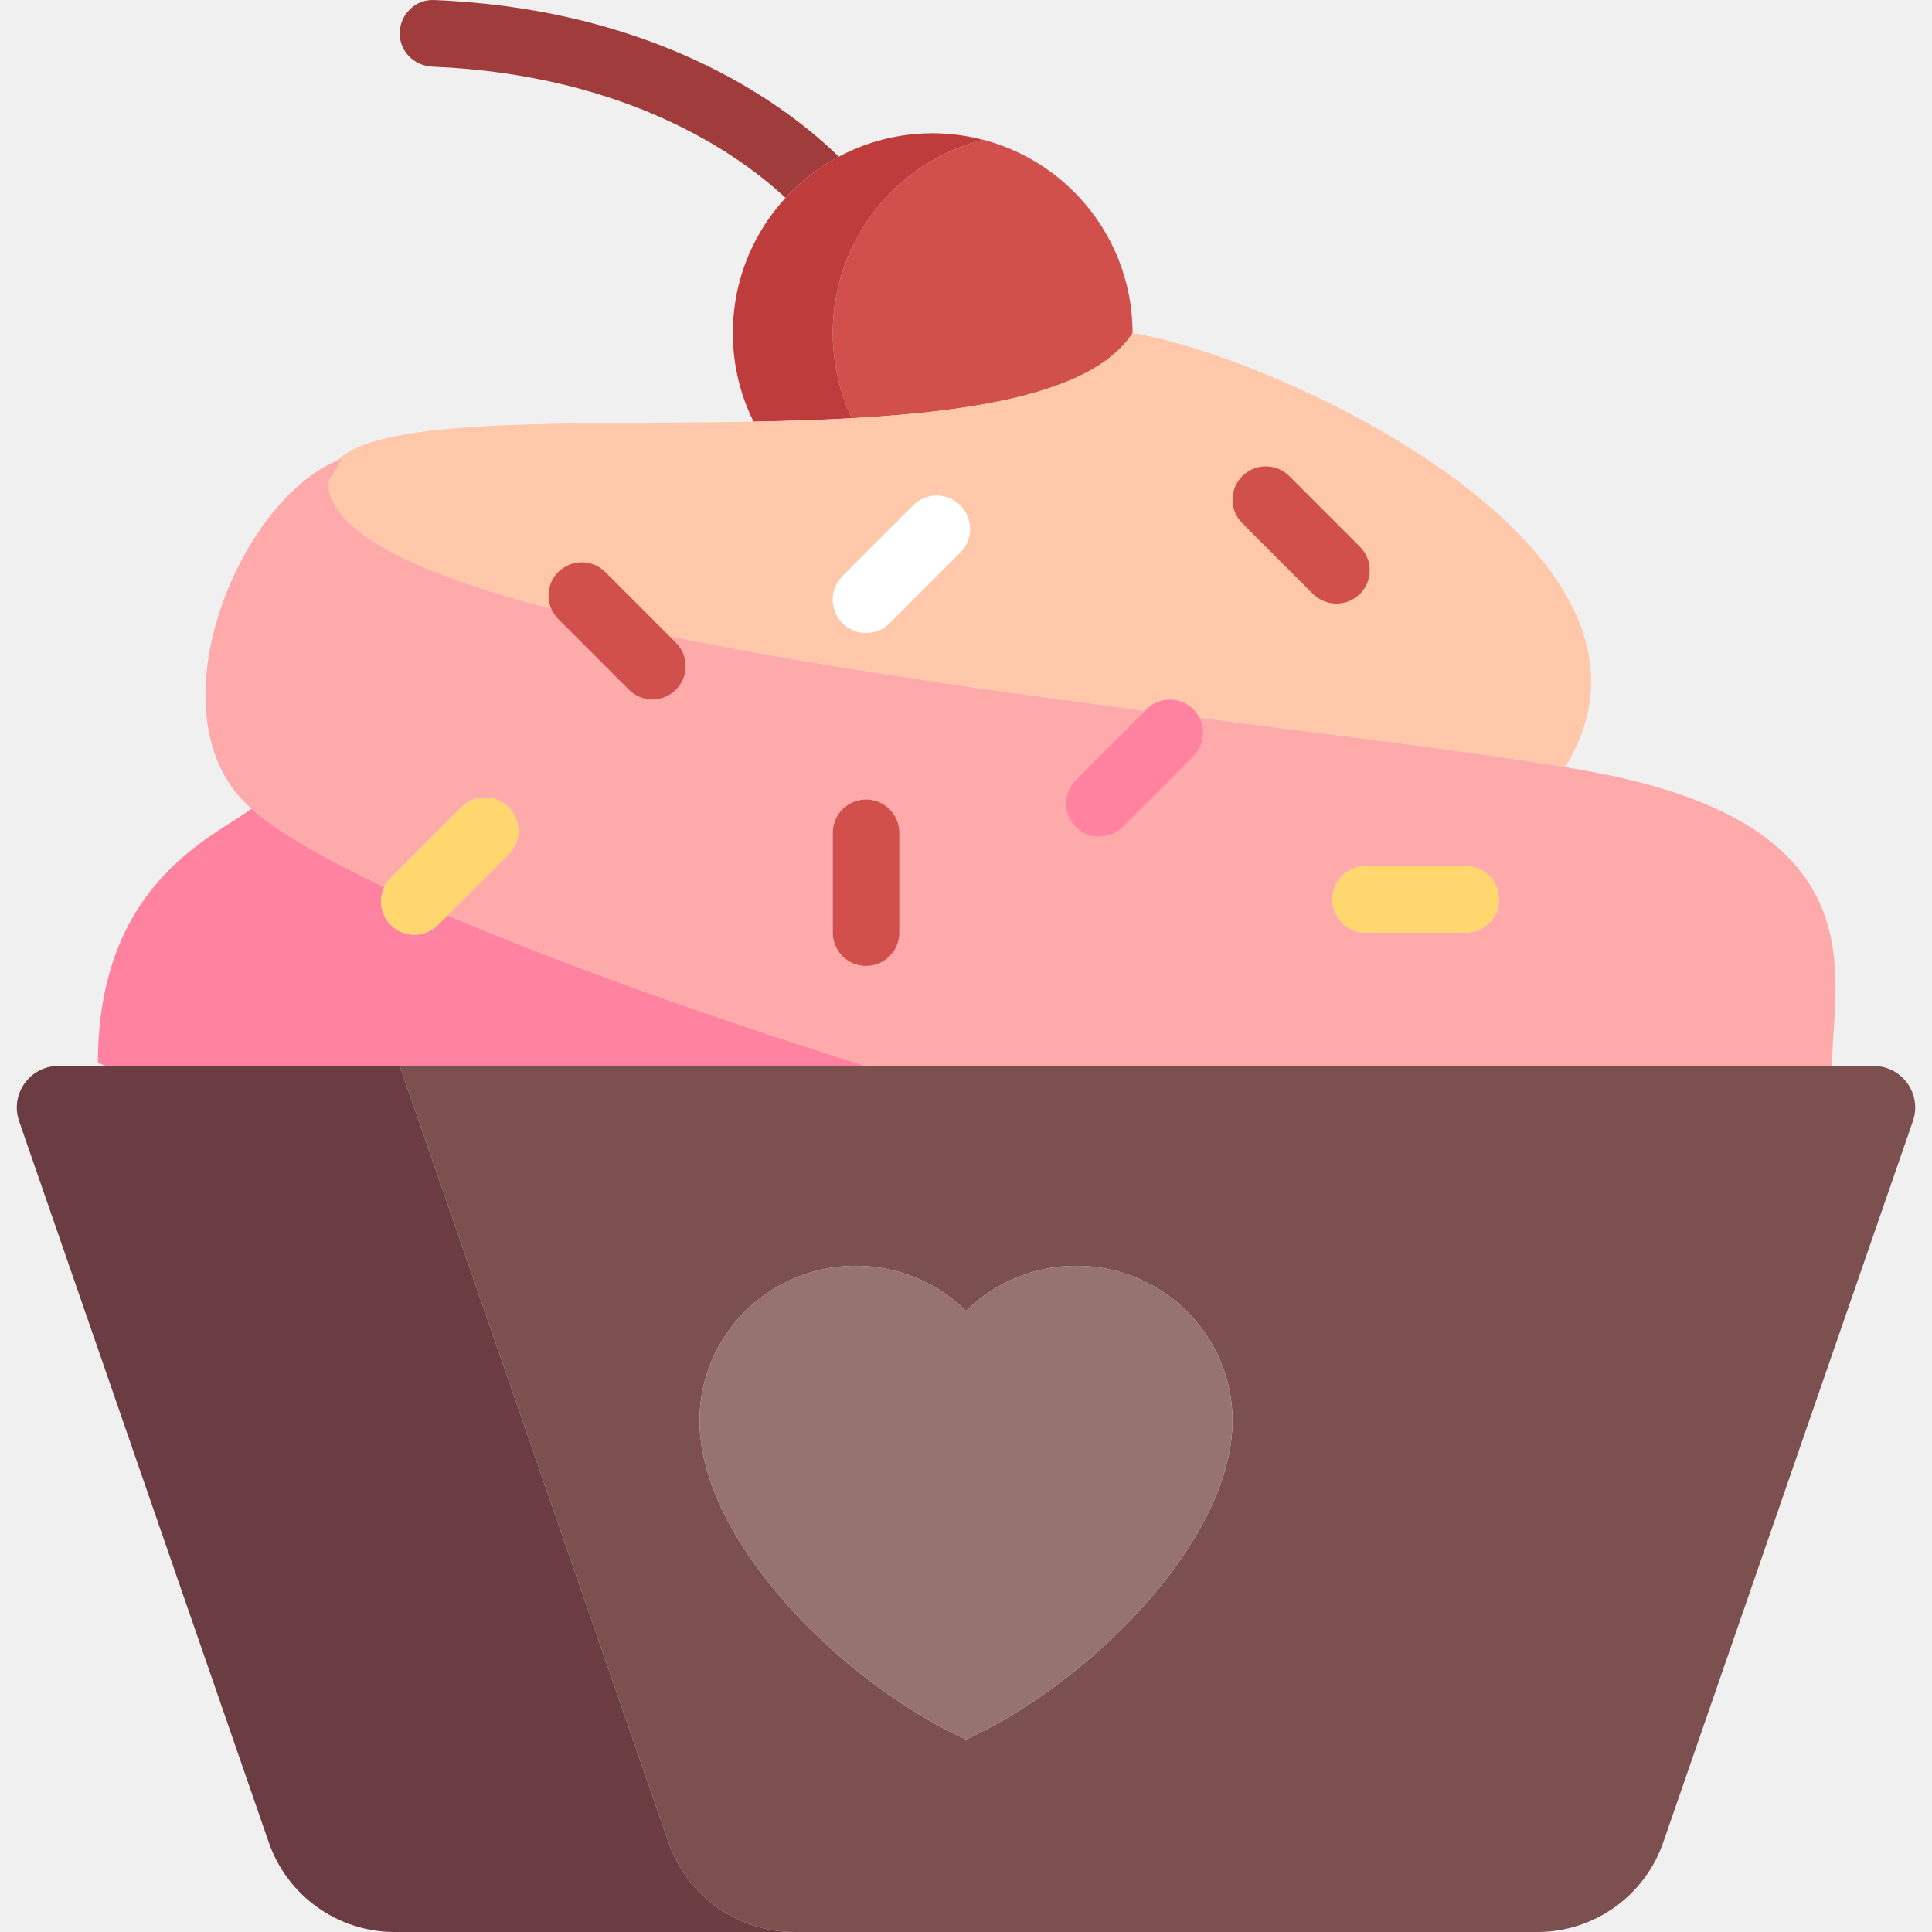
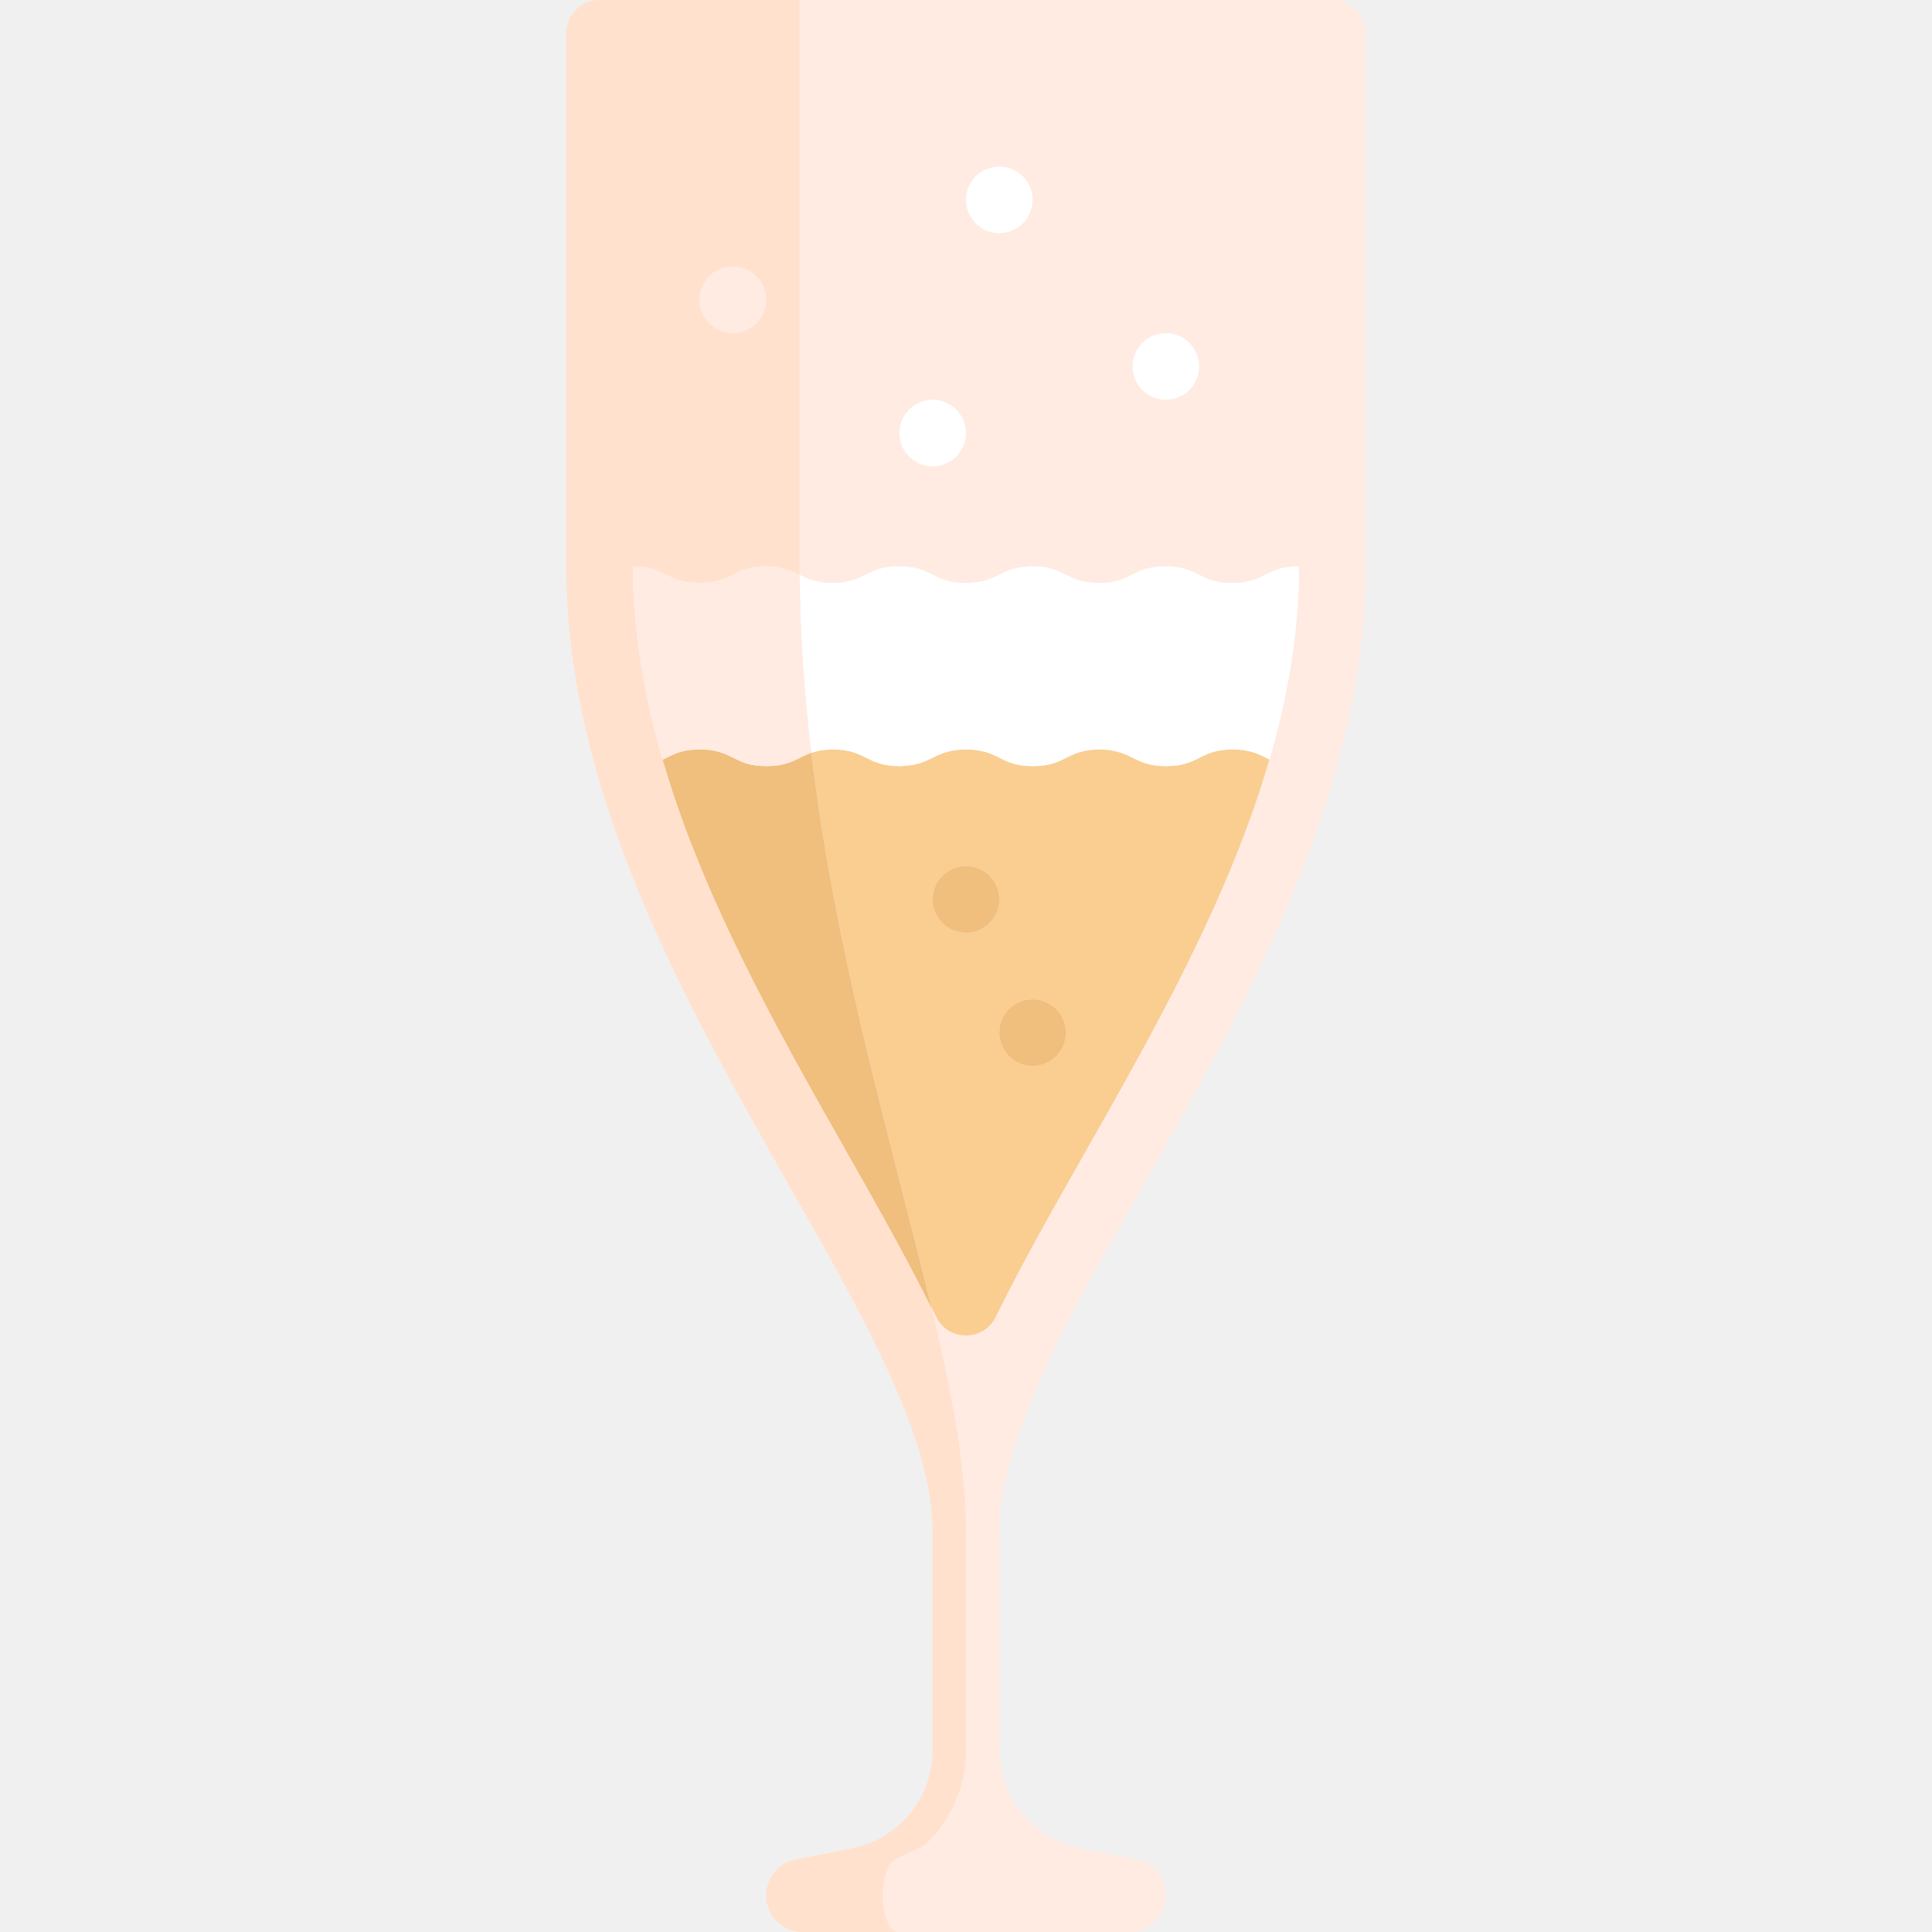
<svg xmlns="http://www.w3.org/2000/svg" height="800px" width="800px" version="1.1" id="Capa_1" viewBox="0 0 464 464" xml:space="preserve">
  <g>
-     <path style="fill:#A03C3C;" d="M201.437,37.631c-11.199-11.007-42.053-35.393-97.239-37.625C99.716-0.175,96,3.534,96,8.02   c0,4.347,3.486,7.803,7.83,7.984c47.587,1.991,74.429,21.798,84.834,31.517C192.319,43.548,196.634,40.194,201.437,37.631z" />
-     <path style="fill:#D2504B;" d="M224,32c1.015,0,2.022,0.037,3.019,0.104C226.02,32.042,225.015,32,224,32z" />
-     <path style="fill:#D2504B;" d="M200,80c0,7.32,1.65,14.247,4.583,20.447C235.864,98.714,263.069,93.933,272,80   c0-25.435-19.787-46.237-44.807-47.883c3.02,0.215,5.959,0.722,8.807,1.456C215.309,38.91,200,57.642,200,80z" />
-     <path style="fill:#BE3C3C;" d="M204.583,100.447C201.65,94.247,200,87.32,200,80c0-22.358,15.309-41.09,36-46.427   c-2.848-0.734-5.786-1.241-8.807-1.456c-0.058-0.004-0.116-0.009-0.174-0.013C226.022,32.037,225.015,32,224,32   c-2.485,0-4.926,0.189-7.31,0.553c-5.44,0.831-10.575,2.582-15.253,5.078c-4.803,2.563-9.118,5.917-12.773,9.891   c-6.301,6.852-10.64,15.537-12.111,25.168C176.189,75.074,176,77.515,176,80s0.189,4.927,0.553,7.31   c0.755,4.941,2.272,9.63,4.413,13.954C188.945,101.116,196.887,100.873,204.583,100.447z" />
-     <path style="fill:#FFC8AA;" d="M78.827,115.734c0,12.132,21.573,22.115,53.566,30.502c-1.282-2.929-0.731-6.467,1.666-8.864h0   c3.124-3.124,8.189-3.124,11.314,0l15.403,15.403c34.634,7.098,75.773,12.92,114.182,17.924l0.356-0.356   c3.124-3.124,8.19-3.124,11.314,0c0.618,0.618,1.109,1.314,1.482,2.054c35.086,4.492,66.874,8.32,87.89,11.854V184   c32-52-70-98.667-104-104c-8.931,13.933-36.136,18.714-67.417,20.447c-7.697,0.427-15.639,0.669-23.618,0.817   c-44.274,0.822-89.631-1.237-99.955,9.346c0.382-0.159,0.765-0.307,1.149-0.445L78.827,115.734z M298.343,114.343   c3.124-3.124,8.19-3.124,11.314,0l16.971,16.971c3.124,3.124,3.124,8.189,0,11.314c-3.124,3.124-8.19,3.124-11.314,0   l-16.971-16.971C295.219,122.533,295.219,117.467,298.343,114.343z M230.627,121.373c3.124,3.124,3.124,8.189,0,11.314   l-16.971,16.971c-3.124,3.124-8.19,3.124-11.314,0s-3.124-8.19,0-11.314l16.971-16.971   C222.438,118.248,227.503,118.248,230.627,121.373z" />
-     <path style="fill:#FF82A0;" d="M208,256c0,0-56.014-17.187-100.491-36.195l-2.338,2.338c-3.124,3.124-8.19,3.124-11.314,0h0   c-2.473-2.473-2.98-6.158-1.539-9.138c-13.693-6.452-25.192-12.905-31.931-18.776c-8.451,6.541-36.877,17.443-36.877,61.051   L25.42,256H96H208z" />
-     <path style="fill:#FFAAAA;" d="M93.858,210.828l16.971-16.97c3.124-3.124,8.19-3.124,11.314,0c3.124,3.124,3.124,8.189,0,11.314   l-14.633,14.633C151.986,238.813,208,256,208,256h232c0-20.714,12.211-57.411-56.935-70.494c-2.192-0.415-4.553-0.833-7.065-1.256   c-21.017-3.534-52.804-7.362-87.89-11.854c1.515,3,1.024,6.754-1.482,9.26l-16.971,16.971c-3.124,3.124-8.19,3.124-11.314,0   c-3.124-3.124-3.124-8.189,0-11.314l16.615-16.615c-38.41-5.004-79.548-10.826-114.182-17.924l1.568,1.568   c3.124,3.124,3.124,8.19,0,11.314s-8.19,3.124-11.314,0l-16.971-16.971c-0.727-0.727-1.277-1.562-1.666-2.45   c-31.993-8.387-53.566-18.37-53.566-30.502l3.333-5.569c-0.384,0.137-0.766,0.286-1.149,0.445   c-24.184,10.047-45.335,62.086-20.623,83.618c6.739,5.872,18.238,12.324,31.931,18.776   C92.699,212.219,93.206,211.48,93.858,210.828z M352,224h-24c-4.418,0-8-3.582-8-8s3.582-8,8-8h24c4.418,0,8,3.582,8,8   S356.418,224,352,224z M216,224c0,4.418-3.582,8-8,8s-8-3.582-8-8v-24c0-4.418,3.582-8,8-8s8,3.582,8,8V224z" />
-     <path style="fill:#7D5050;" d="M64.546,442.467L4.594,269.271L64.546,442.467C69.008,455.356,81.148,464,94.786,464h0   C81.147,464,69.008,455.355,64.546,442.467z" />
-     <path style="fill:#7D5050;" d="M449.956,256H440H208H96l64.546,186.467c4.461,12.888,16.601,21.533,30.24,21.533h178.428   c13.639,0,25.778-8.644,30.24-21.532l59.953-173.196C461.655,262.775,456.83,256,449.956,256z M232,417.778   c-30.344-13.949-64-48.137-64-76.581C168,320.653,184.797,304,205.517,304c10.338,0,19.697,4.148,26.483,10.853   c6.786-6.706,16.145-10.853,26.483-10.853c20.72,0,37.517,16.653,37.517,37.197C296,369.641,262.344,403.829,232,417.778z" />
-     <path style="fill:#6B3C41;" d="M160.546,442.467L96,256H25.42H14.044c-6.874,0-11.698,6.775-9.45,13.271l59.953,173.196   C69.008,455.355,81.147,464,94.786,464h96C177.147,464,165.008,455.355,160.546,442.467z" />
-     <path style="fill:#D2504B;" d="M208,192c-4.418,0-8,3.582-8,8v24c0,4.418,3.582,8,8,8s8-3.582,8-8v-24   C216,195.582,212.418,192,208,192z" />
-     <path style="fill:#FFD76E;" d="M352,208h-24c-4.418,0-8,3.582-8,8s3.582,8,8,8h24c4.418,0,8-3.582,8-8S356.418,208,352,208z" />
-     <path style="fill:#FFD76E;" d="M122.142,193.858c-3.124-3.124-8.19-3.124-11.314,0l-16.971,16.97   c-0.652,0.652-1.159,1.391-1.539,2.176c-1.441,2.98-0.934,6.665,1.539,9.138h0c3.124,3.124,8.189,3.124,11.314,0l2.338-2.338   l14.633-14.633C125.266,202.047,125.266,196.982,122.142,193.858z" />
-     <path style="fill:#FF82A0;" d="M275.314,170.343l-0.356,0.356l-16.615,16.615c-3.124,3.124-3.124,8.189,0,11.314   c3.124,3.124,8.19,3.124,11.314,0l16.971-16.971c2.506-2.506,2.997-6.26,1.482-9.26c-0.373-0.74-0.864-1.436-1.482-2.054   C283.503,167.219,278.438,167.219,275.314,170.343z" />
-     <path style="fill:#FFFFFF;" d="M219.314,121.373l-16.971,16.971c-3.124,3.124-3.124,8.19,0,11.314s8.19,3.124,11.314,0   l16.971-16.971c3.124-3.124,3.124-8.189,0-11.314C227.503,118.248,222.438,118.248,219.314,121.373z" />
-     <path style="fill:#D2504B;" d="M134.059,137.373L134.059,137.373c-2.397,2.397-2.948,5.935-1.666,8.864   c0.389,0.888,0.939,1.723,1.666,2.45l16.971,16.971c3.124,3.124,8.19,3.124,11.314,0s3.124-8.19,0-11.314l-1.568-1.568   l-15.403-15.403C142.248,134.248,137.183,134.248,134.059,137.373z" />
-     <path style="fill:#D2504B;" d="M315.314,142.627c3.124,3.124,8.19,3.124,11.314,0c3.124-3.124,3.124-8.189,0-11.314l-16.971-16.971   c-3.124-3.124-8.19-3.124-11.314,0s-3.124,8.19,0,11.314L315.314,142.627z" />
-     <path style="fill:#96736E;" d="M258.483,304c-10.338,0-19.697,4.148-26.483,10.853C225.214,308.148,215.855,304,205.517,304   C184.797,304,168,320.653,168,341.197c0,28.445,33.656,62.633,64,76.581c30.344-13.949,64-48.137,64-76.581   C296,320.653,279.203,304,258.483,304z" />
+     <path style="fill:#FFEBE1;" d="M328,136V8c0-4.418-3.582-8-8-8H192c0,0,0,87,0,136c0,0.675,0.009,1.347,0.013,2.02   c0.799,0.396,1.601,0.791,2.53,1.123c0.612,0.22,1.308,0.399,2.068,0.545c0.121,0.023,0.223,0.055,0.349,0.076   c0.865,0.144,1.841,0.232,2.99,0.234c7.958-0.015,7.978-3.998,15.964-3.998c0.011,0,0.018,0.002,0.029,0.002   s0.018-0.002,0.029-0.002c7.987,0,7.998,3.991,15.969,3.999c7.516-0.007,8.045-3.505,14.748-3.918   c0.415-0.025,0.771-0.08,1.237-0.08h0.001h0.002c8.007,0,8.021,3.988,16.008,3.998c0.108,0,0.184-0.017,0.29-0.019   c0.963-0.012,1.808-0.084,2.564-0.2c0.426-0.067,0.796-0.162,1.17-0.253c0.342-0.083,0.688-0.162,0.997-0.262   c3.523-1.153,5.127-3.265,10.956-3.265c8.003,0,8.003,4,16.005,4c8.005,0,8.005-4,16.01-4c0.026,0,0.044,0.004,0.07,0.004   c0,15.708-2.68,31.215-7.098,46.413c-0.014-0.007-0.028-0.014-0.043-0.021c-9.695,33.374-27.747,65.257-44.322,94.456   c-7.873,13.868-15.314,26.977-21.402,39.435c-2.893,5.921-11.378,5.921-14.271,0c-0.381-0.781-0.783-1.572-1.175-2.357   C228.555,334.306,232,352.504,232,368v52.325c0,11.44-6.698,21.29-11.372,23.534l-5.683,2.728c-1.712,0.822-2.945,4.43-2.945,8.621   c0,4.856,1.64,8.792,3.664,8.792h55.544c4.855,0,8.792-3.937,8.792-8.792c0-4.191-2.958-7.799-7.068-8.621l-13.639-2.728   C248.075,441.615,240,431.764,240,420.324V368C240,315.182,328,231,328,136z M224,112c-4.418,0-8-3.582-8-8s3.582-8,8-8   s8,3.582,8,8S228.418,112,224,112z M240,56c-4.418,0-8-3.582-8-8s3.582-8,8-8s8,3.582,8,8S244.418,56,240,56z M280,96   c-4.418,0-8-3.582-8-8s3.582-8,8-8s8,3.582,8,8S284.418,96,280,96z" />
+     <path style="fill:#FFE1CD;" d="M212,455.208c0-4.191,1.232-7.799,2.945-8.621l5.683-2.728c4.674-2.244,11.372-12.093,11.372-23.534   V368c0-15.496-3.445-33.694-8.311-54.071c-0.018-0.036-0.037-0.073-0.055-0.11c0.023,0.096,0.048,0.196,0.071,0.292   c-5.885-11.824-12.814-24.174-20.243-37.259c-16.568-29.186-34.611-61.053-44.309-94.411c-0.014,0.007-0.028,0.014-0.042,0.02   c-4.427-15.213-7.111-30.736-7.112-46.459c7.964,0.011,7.978,3.998,15.962,3.998c7.982,0,7.982-4,15.964-4   c0.457,0,0.879,0.017,1.287,0.042c0.105,0.006,0.208,0.014,0.31,0.022c0.354,0.027,0.693,0.061,1.014,0.105   c0.037,0.005,0.077,0.008,0.114,0.014c0.364,0.052,0.704,0.116,1.031,0.187c0.056,0.012,0.111,0.025,0.166,0.038   c0.302,0.069,0.592,0.145,0.868,0.228c0.016,0.005,0.032,0.009,0.047,0.014c1.243,0.378,2.247,0.875,3.25,1.373   c-0.004-0.673-0.013-1.345-0.013-2.02c0-49,0-136,0-136h-48c-4.418,0-8,3.582-8,8v128c0,95,88,179.182,88,232v52.325   c0,11.44-8.075,21.29-19.292,23.533l-13.64,2.728c-4.11,0.822-7.068,4.43-7.068,8.621c0,4.856,3.937,8.792,8.792,8.792h22.872   C213.64,464,212,460.063,212,455.208z M176,64c4.418,0,8,3.582,8,8s-3.582,8-8,8s-8-3.582-8-8S171.582,64,176,64z" />
+     <path style="fill:#FACD91;" d="M280.074,184c-5.635,0-7.33-1.971-10.621-3.145c-0.607-0.219-1.299-0.396-2.053-0.542   c-0.125-0.023-0.232-0.058-0.363-0.079c-0.864-0.143-1.839-0.231-2.986-0.233c-7.958,0.015-7.978,3.998-15.964,3.998   c-0.011,0-0.018-0.002-0.029-0.002S248.039,184,248.028,184c-7.987,0-7.998-3.991-15.969-3.999   c-7.516,0.007-8.045,3.505-14.748,3.918c-0.415,0.026-0.771,0.08-1.237,0.08h-0.001h-0.002c-8.007,0-8.021-3.988-16.008-3.998   c-0.11,0-0.186,0.017-0.292,0.019c-0.96,0.012-1.803,0.084-2.558,0.199c-0.431,0.067-0.806,0.163-1.184,0.256   c-0.336,0.082-0.679,0.161-0.982,0.258c-0.066,0.021-0.126,0.045-0.191,0.067c5.88,49.664,19.724,95.104,28.779,133.019   c0.018,0.037,0.036,0.073,0.055,0.11c0.392,0.786,0.794,1.577,1.175,2.357c2.893,5.921,11.378,5.921,14.271,0   c6.087-12.458,13.529-25.567,21.402-39.435c16.575-29.199,34.627-61.082,44.322-94.456c-2.31-1.114-4.284-2.396-8.822-2.396   C288.056,180,288.056,184,280.074,184z M232,224c-4.418,0-8-3.582-8-8s3.582-8,8-8s8,3.582,8,8S236.418,224,232,224z M248,256   c-4.418,0-8-3.582-8-8s3.582-8,8-8s8,3.582,8,8S252.418,256,248,256z" />
+     <path style="fill:#F0BE7D;" d="M194.855,180.801c-0.004,0.002-0.009,0.003-0.013,0.005c0,0.004,0.001,0.008,0.001,0.012   c-2.721,0.941-4.341,2.432-7.858,2.974c-0.01,0.002-0.018,0.003-0.028,0.005c-0.24,0.037-0.493,0.067-0.751,0.094   c-0.044,0.005-0.084,0.011-0.129,0.016c-0.249,0.024-0.513,0.042-0.781,0.057c-0.059,0.003-0.112,0.009-0.172,0.012   c-0.331,0.016-0.677,0.024-1.039,0.024c-8.003,0-8.003-4-16.005-4c-4.604,0-6.572,1.317-8.927,2.441   c9.698,33.358,27.741,65.225,44.309,94.411c7.429,13.085,14.357,25.435,20.243,37.259c-0.023-0.096-0.048-0.196-0.071-0.292   C214.579,275.906,200.735,230.466,194.855,180.801z" />
+     <circle style="fill:#F0BE7D;" cx="248" cy="248" r="8" />
+     <circle style="fill:#FFFFFF;" cx="280" cy="88" r="8" />
+     <circle style="fill:#FFEBE1;" cx="176" cy="72" r="8" />
+     <circle style="fill:#FFFFFF;" cx="240" cy="48" r="8" />
+     <circle style="fill:#FFFFFF;" cx="224" cy="104" r="8" />
+     <circle style="fill:#F0BE7D;" cx="232" cy="216" r="8" />
+     <path style="fill:#FFFFFF;" d="M183.926,136c0.457,0,0.879,0.017,1.287,0.042C184.805,136.017,184.383,136,183.926,136z" />
+     <path style="fill:#FFFFFF;" d="M185.523,136.063c0.354,0.027,0.694,0.061,1.014,0.105   C186.216,136.124,185.877,136.09,185.523,136.063z" />
+     <path style="fill:#FFFFFF;" d="M187.847,136.406c0.302,0.07,0.593,0.145,0.868,0.228   C188.44,136.551,188.15,136.476,187.847,136.406z" />
+     <path style="fill:#FFFFFF;" d="M192.052,138.045c0.088,14.545,1.137,28.806,2.791,42.761c0.004-0.001,0.009-0.003,0.013-0.005   c0.064-0.022,0.125-0.046,0.191-0.067c0.303-0.098,0.646-0.177,0.982-0.258c0.378-0.093,0.753-0.189,1.184-0.256   c0.754-0.115,1.597-0.187,2.558-0.199c0.107-0.002,0.183-0.019,0.292-0.019c7.987,0.01,8.001,3.998,16.008,3.998h0.002h0.001   c0.466,0,0.822-0.054,1.237-0.08c6.703-0.413,7.232-3.911,14.748-3.918c7.972,0.008,7.982,3.999,15.969,3.999   c0.011,0,0.018-0.002,0.029-0.002s0.018,0.002,0.029,0.002c7.987,0,8.006-3.983,15.964-3.998c1.147,0.002,2.122,0.09,2.986,0.233   c0.131,0.021,0.238,0.055,0.363,0.079c0.754,0.146,1.446,0.323,2.053,0.542c3.291,1.173,4.986,3.145,10.621,3.145   c7.982,0,7.982-4,15.964-4c4.537,0,6.511,1.282,8.822,2.396c0.014,0.007,0.028,0.014,0.043,0.021   C309.32,167.22,312,151.712,312,136.004c-0.026,0-0.044-0.004-0.07-0.004c-8.005,0-8.005,4-16.01,4c-8.002,0-8.002-4-16.005-4   c-5.829,0-7.433,2.112-10.956,3.265c-0.308,0.1-0.655,0.179-0.997,0.262c-0.375,0.092-0.745,0.187-1.17,0.253   c-0.756,0.116-1.601,0.188-2.564,0.2c-0.106,0.002-0.181,0.019-0.29,0.019c-7.987-0.01-8.001-3.998-16.008-3.998h-0.002h-0.001   c-0.466,0-0.822,0.055-1.237,0.08c-6.703,0.414-7.232,3.911-14.748,3.918c-7.972-0.008-7.982-3.999-15.969-3.999   c-0.011,0-0.018,0.002-0.029,0.002S215.925,136,215.915,136c-7.987,0-8.006,3.983-15.964,3.998c-1.149-0.002-2.125-0.09-2.99-0.234   c-0.126-0.021-0.228-0.053-0.349-0.076c-0.76-0.146-1.457-0.325-2.068-0.545c-0.929-0.331-1.73-0.726-2.53-1.123   c-1.004-0.497-2.008-0.995-3.25-1.373C190.022,137.031,191.033,137.54,192.052,138.045z" />
+     <path style="fill:#FFFFFF;" d="M186.651,136.182c0.363,0.052,0.705,0.116,1.031,0.187   C187.355,136.297,187.014,136.234,186.651,136.182z" />
+     <path style="fill:#FFFFFF;" d="M186.206,183.892c-0.044,0.005-0.084,0.011-0.129,0.016   C186.122,183.903,186.162,183.896,186.206,183.892z" />
+     <path style="fill:#FFFFFF;" d="M185.296,183.964c-0.059,0.003-0.112,0.009-0.172,0.012   C185.184,183.973,185.237,183.967,185.296,183.964z" />
+     <path style="fill:#FFFFFF;" d="M186.985,183.793c-0.01,0.001-0.018,0.003-0.028,0.005   C186.967,183.796,186.976,183.794,186.985,183.793z" />
+     <path style="fill:#FFEBE1;" d="M184.085,184c0.362,0,0.707-0.008,1.039-0.024c0.06-0.003,0.113-0.009,0.172-0.012   c0.268-0.015,0.532-0.032,0.781-0.057c0.045-0.004,0.085-0.011,0.129-0.016c0.259-0.027,0.511-0.058,0.751-0.094   c0.01-0.001,0.018-0.003,0.028-0.005c3.517-0.542,5.137-2.034,7.858-2.974c0-0.004-0.001-0.008-0.001-0.012   c-1.654-13.955-2.703-28.216-2.791-42.761c-1.019-0.505-2.029-1.013-3.289-1.397c-0.016-0.005-0.032-0.009-0.047-0.014   c-0.275-0.083-0.566-0.158-0.868-0.228c-0.055-0.013-0.11-0.026-0.166-0.038c-0.326-0.071-0.667-0.134-1.031-0.187   c-0.036-0.005-0.077-0.009-0.114-0.014c-0.32-0.044-0.66-0.078-1.014-0.105c-0.102-0.008-0.205-0.015-0.31-0.022   c-0.408-0.024-0.83-0.042-1.287-0.042c-7.982,0-7.982,4-15.964,4c-7.984,0-7.999-3.987-15.962-3.998   c0,15.724,2.685,31.247,7.112,46.459c0.014-0.007,0.028-0.014,0.042-0.02c2.354-1.124,4.323-2.441,8.927-2.441   C176.083,180,176.083,184,184.085,184z" />
  </g>
</svg>
